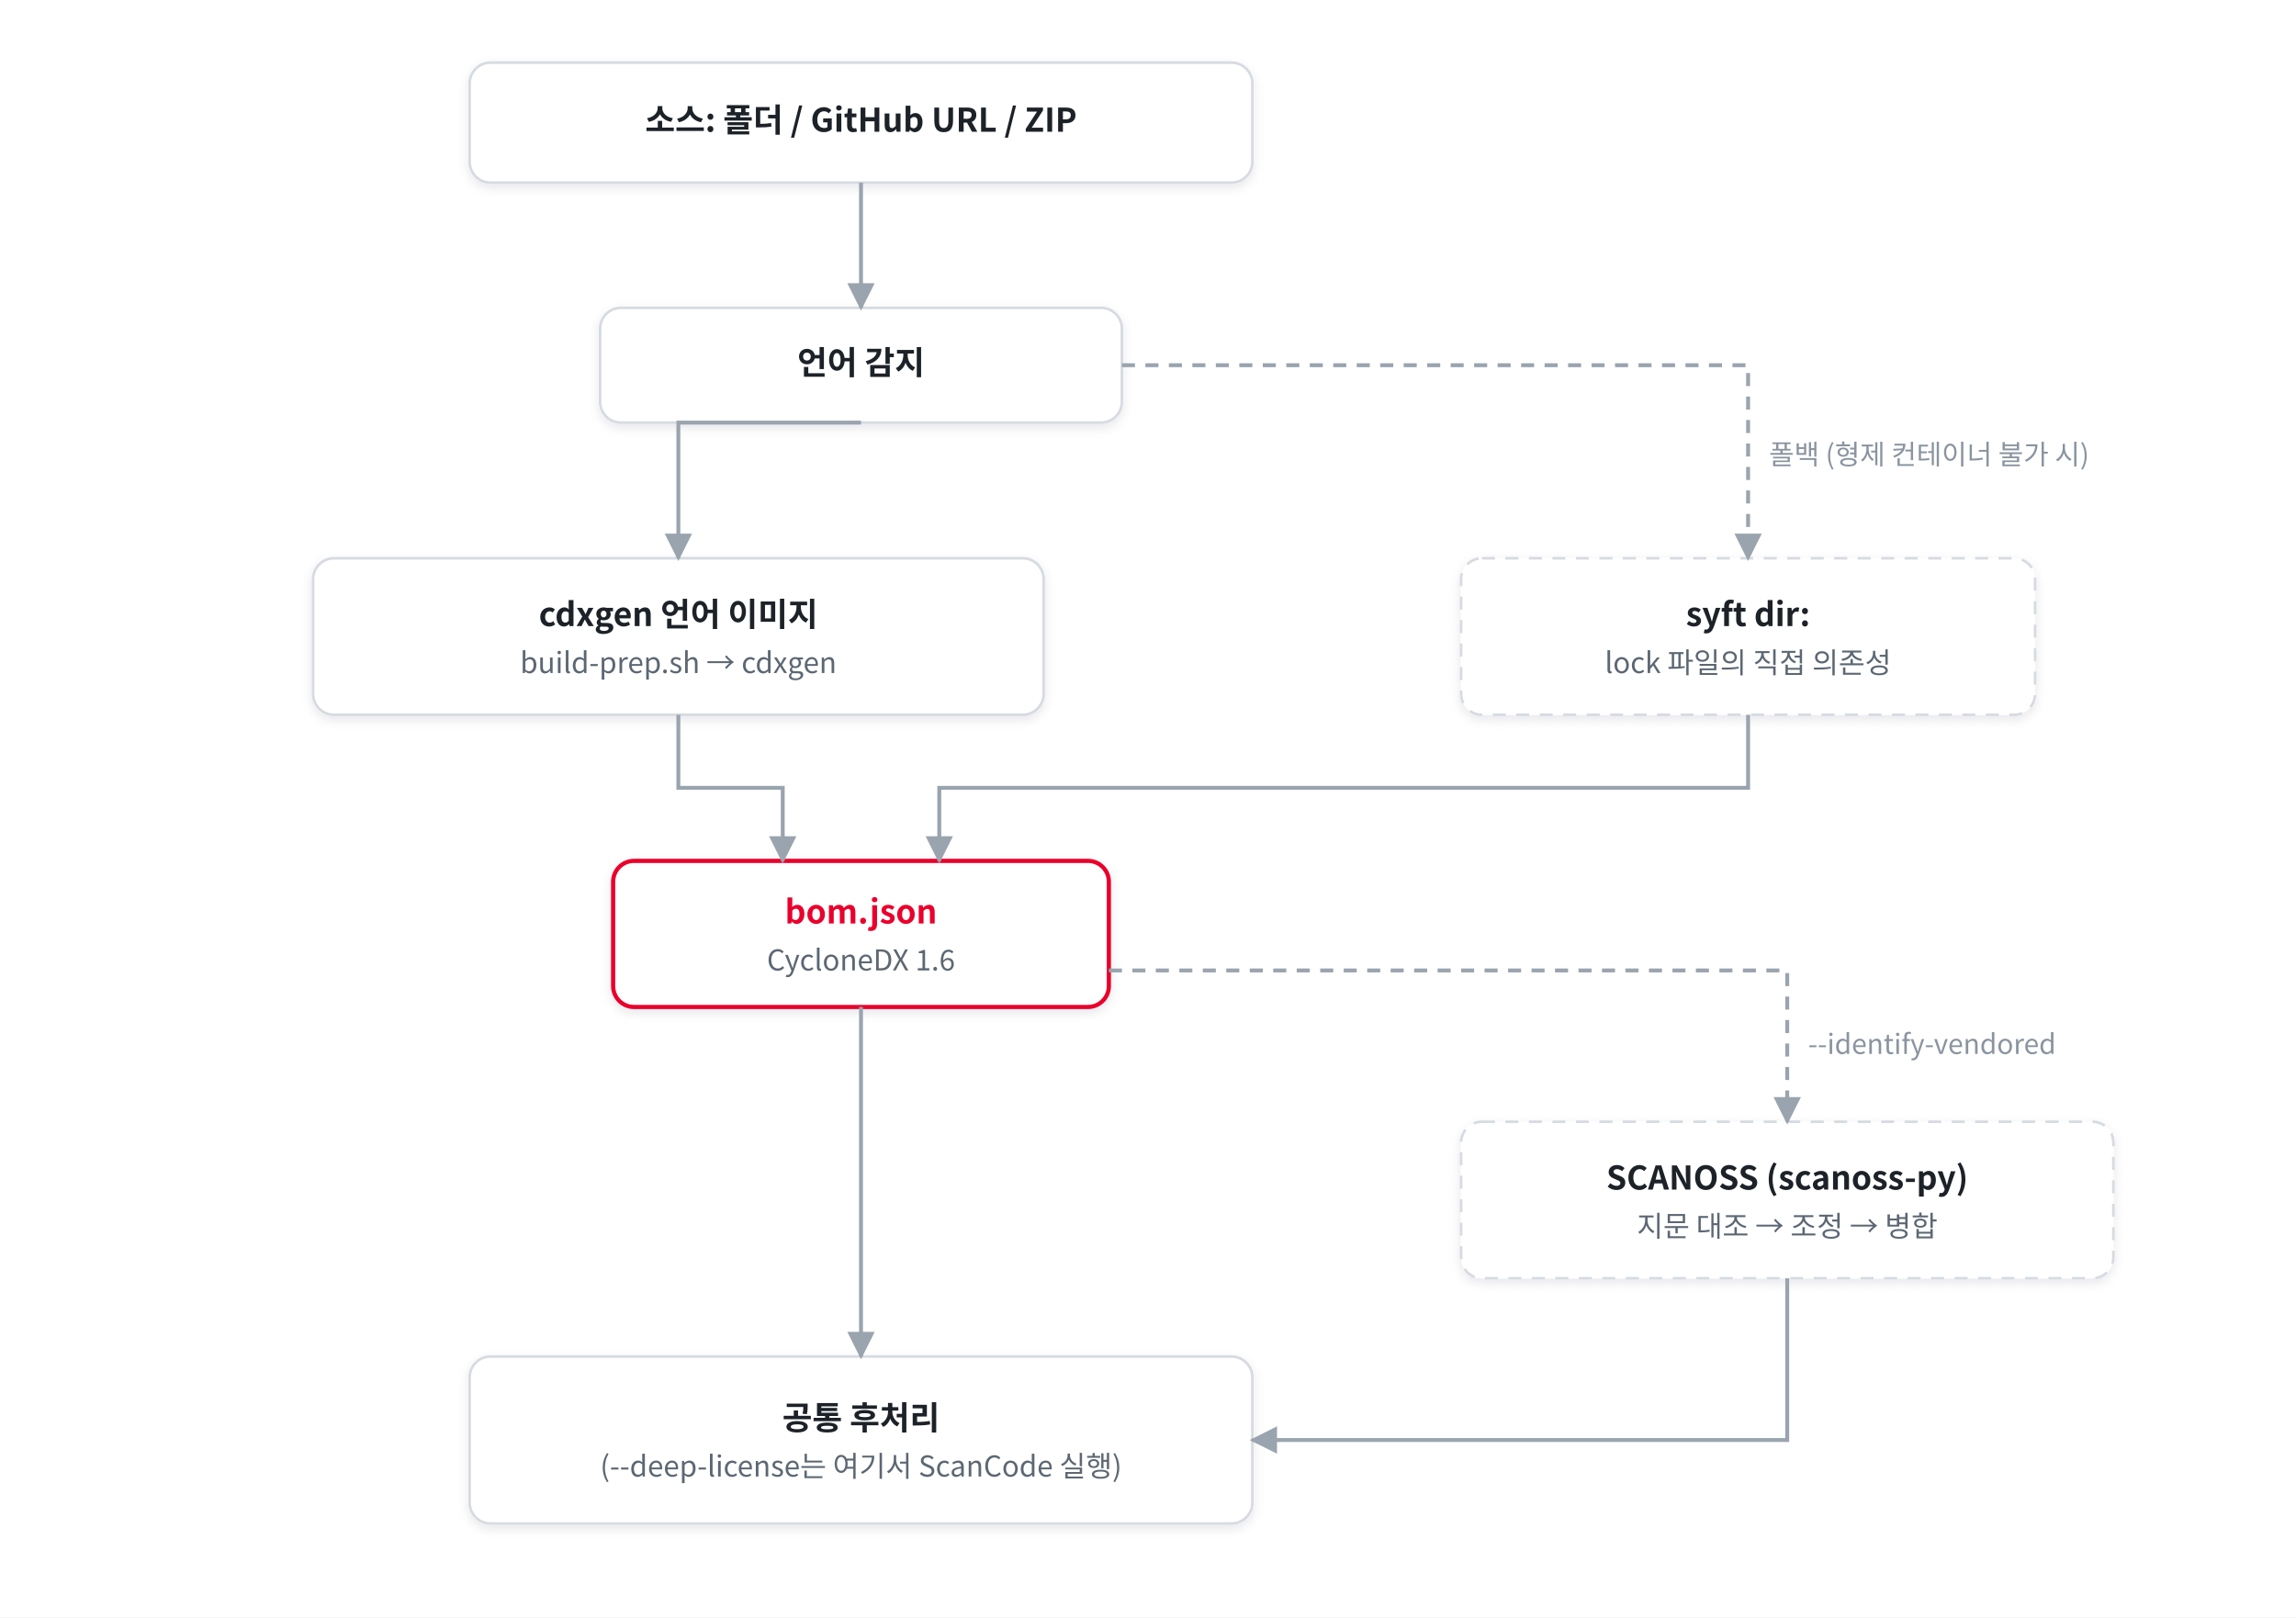
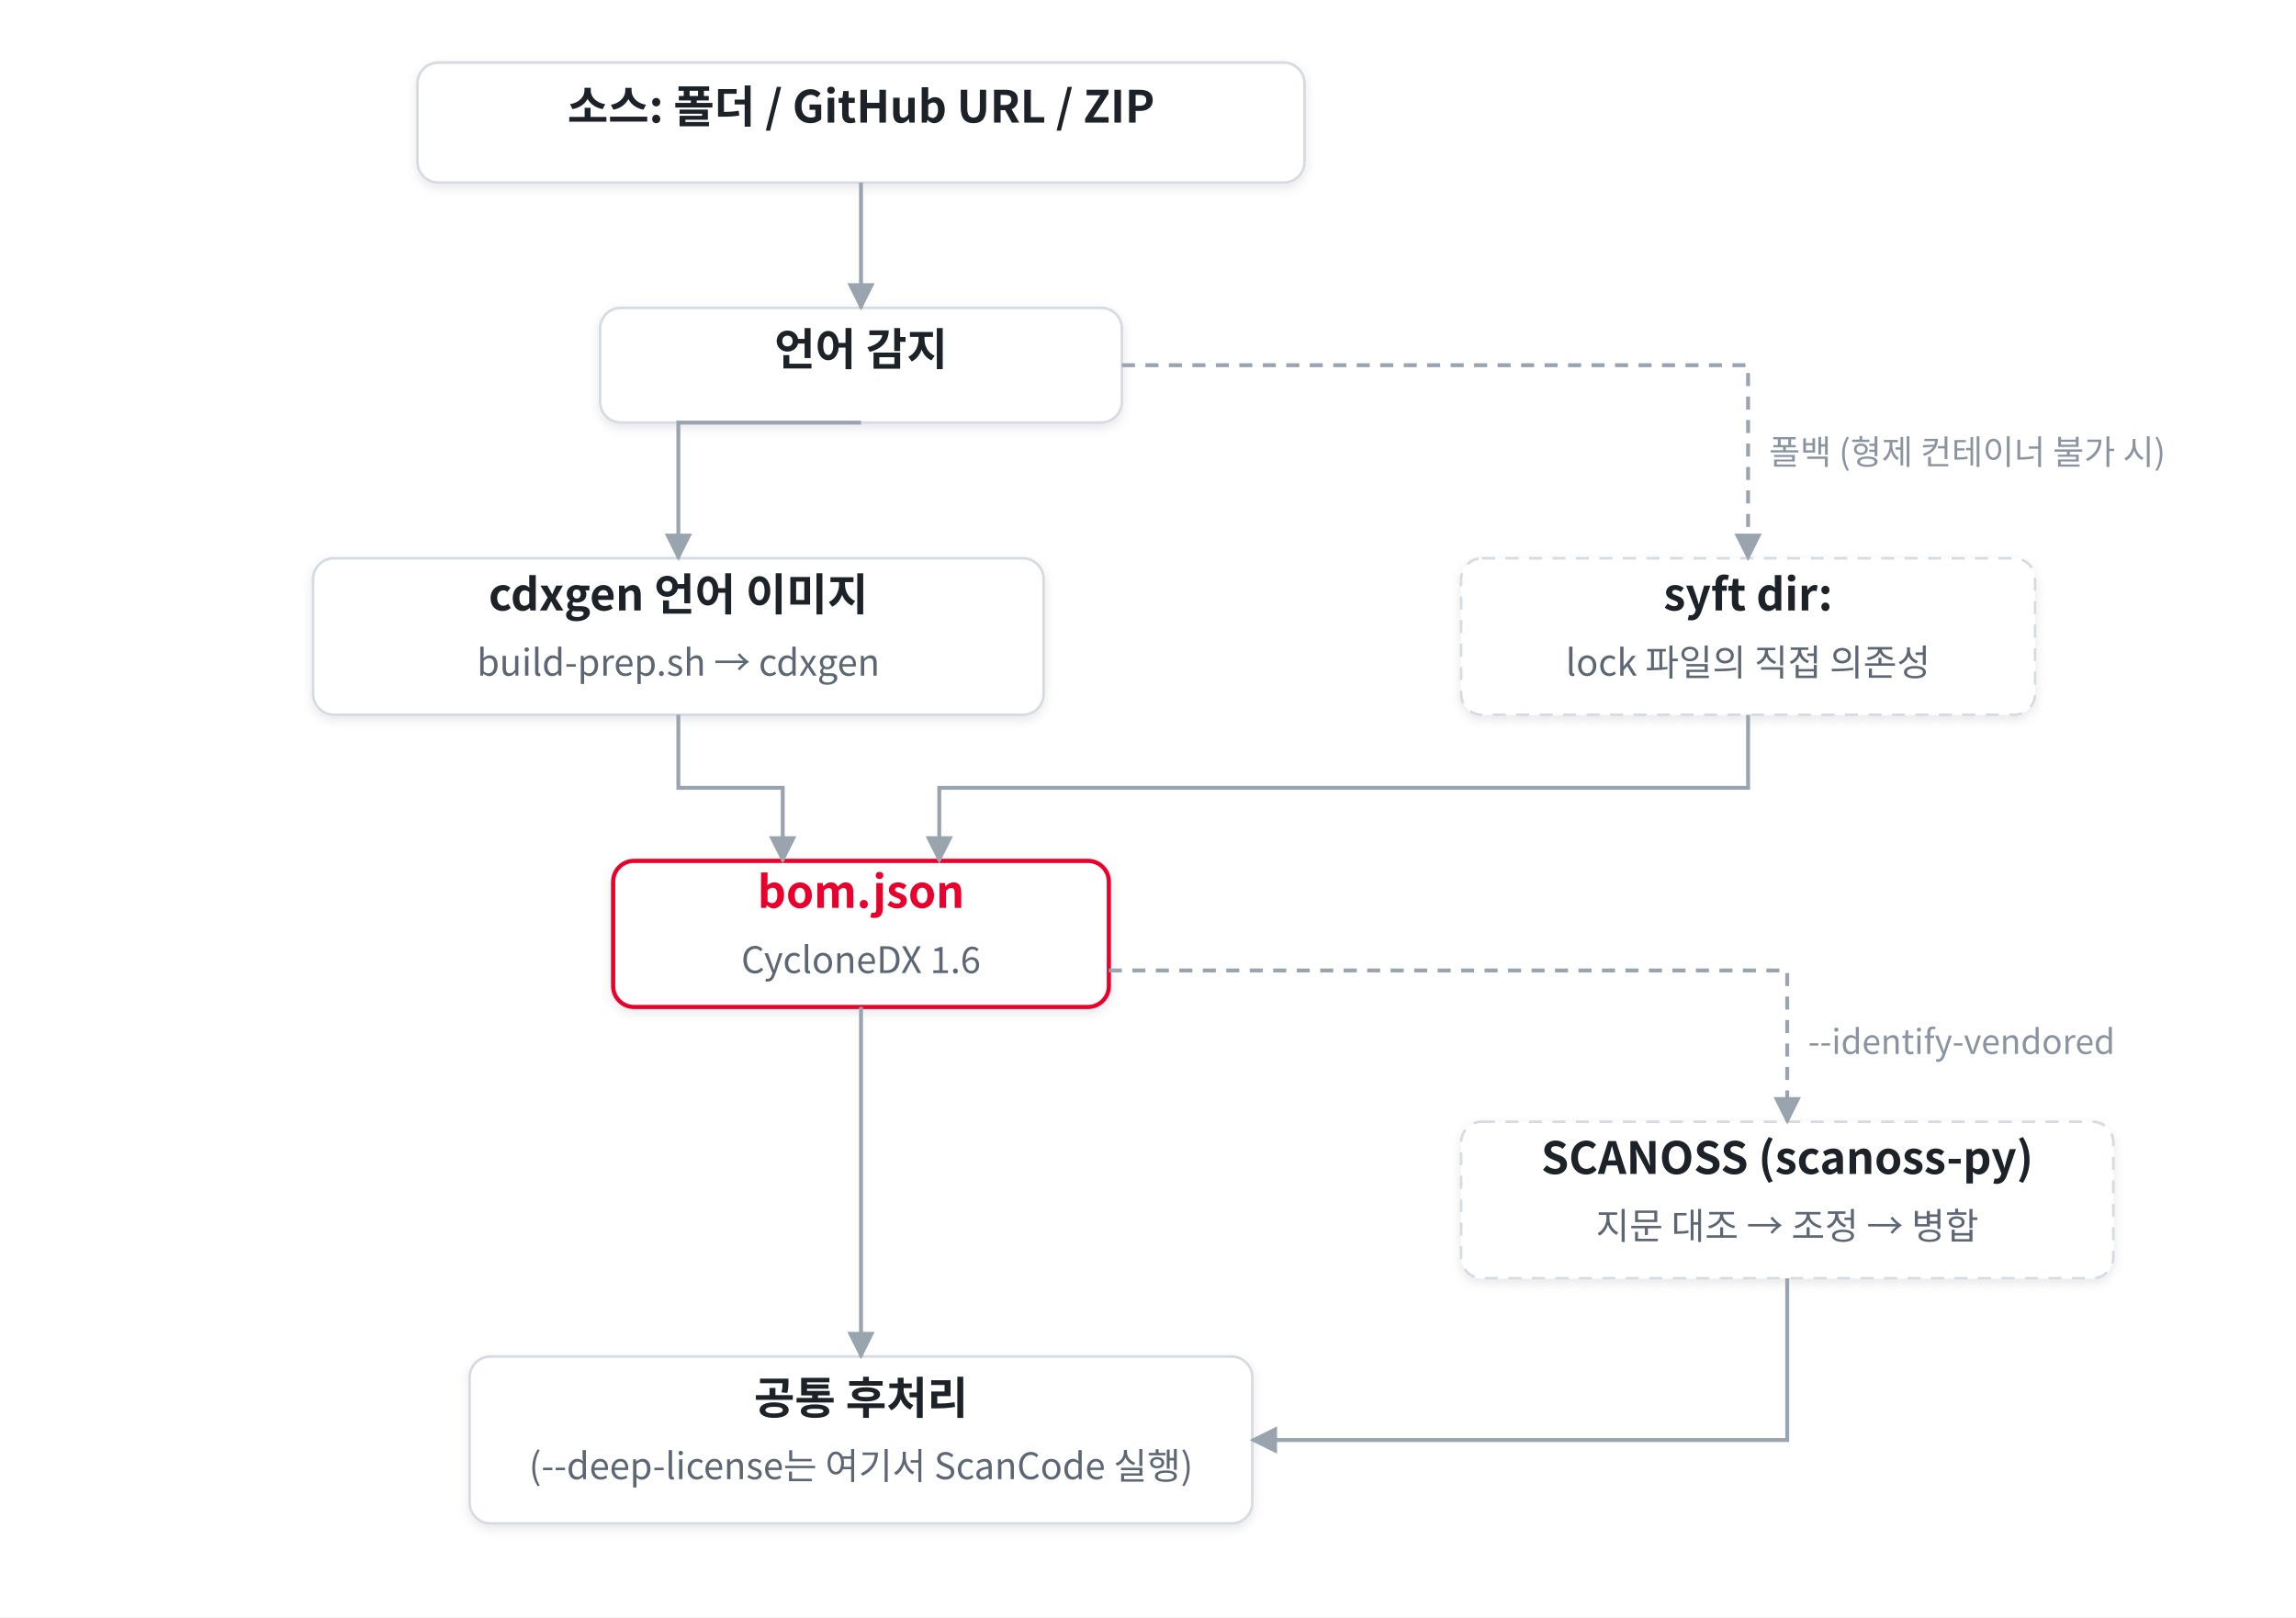
<svg xmlns="http://www.w3.org/2000/svg" width="880" height="620" viewBox="0 0 880 620">
  <defs>
    <marker id="arr" viewBox="0 0 10 10" refX="9" refY="5" markerWidth="7" markerHeight="7" orient="auto-start-reverse">
      <path d="M0,0 L10,5 L0,10 z" fill="#9aa4af" />
    </marker>
    <filter id="sh" x="-20%" y="-20%" width="140%" height="160%">
      <feDropShadow dx="0" dy="1.5" stdDeviation="2" flood-color="#1c2228" flood-opacity="0.10" />
    </filter>
  </defs>
  <rect width="880" height="620" fill="#ffffff" />
-   <rect x="180" y="24" width="300" height="46" rx="8" fill="#ffffff" stroke="#d6dbe1" stroke-width="1" filter="url(#sh)" />
-   <text x="330.0" y="50.5" text-anchor="middle" font-family="'Apple SD Gothic Neo','Noto Sans CJK KR','Malgun Gothic',sans-serif" font-size="12.5" font-weight="600" fill="#1c2228">소스: 폴더 / GitHub URL / ZIP</text>
+   <rect x="160" y="24" width="340" height="46" rx="8" fill="#ffffff" stroke="#d6dbe1" stroke-width="1" filter="url(#sh)" />
+   <text x="330.0" y="47.0" text-anchor="middle" font-family="'Apple SD Gothic Neo','Noto Sans CJK KR','Malgun Gothic',sans-serif" font-size="17" font-weight="600" fill="#1c2228">소스: 폴더 / GitHub URL / ZIP</text>
  <rect x="230" y="118" width="200" height="44" rx="8" fill="#ffffff" stroke="#d6dbe1" stroke-width="1" filter="url(#sh)" />
-   <text x="330.0" y="143.5" text-anchor="middle" font-family="'Apple SD Gothic Neo','Noto Sans CJK KR','Malgun Gothic',sans-serif" font-size="12.5" font-weight="600" fill="#1c2228">언어 감지</text>
+   <text x="330.0" y="140.0" text-anchor="middle" font-family="'Apple SD Gothic Neo','Noto Sans CJK KR','Malgun Gothic',sans-serif" font-size="17" font-weight="600" fill="#1c2228">언어 감지</text>
  <path d="M330,70 L330,118" fill="none" stroke="#9aa4af" stroke-width="1.5" marker-end="url(#arr)" />
  <rect x="120" y="214" width="280" height="60" rx="8" fill="#ffffff" stroke="#d6dbe1" stroke-width="1" filter="url(#sh)" />
-   <text x="260.0" y="240.0" text-anchor="middle" font-family="'Apple SD Gothic Neo','Noto Sans CJK KR','Malgun Gothic',sans-serif" font-size="12.5" font-weight="600" fill="#1c2228">cdxgen 언어 이미지</text>
-   <text x="260.0" y="258.0" text-anchor="middle" font-family="'Apple SD Gothic Neo','Noto Sans CJK KR','Malgun Gothic',sans-serif" font-size="11" fill="#5c6773">build-prep.sh → cdxgen</text>
+   <text x="260.0" y="234.0" text-anchor="middle" font-family="'Apple SD Gothic Neo','Noto Sans CJK KR','Malgun Gothic',sans-serif" font-size="17" font-weight="600" fill="#1c2228">cdxgen 언어 이미지</text>
+   <text x="260.0" y="259.0" text-anchor="middle" font-family="'Apple SD Gothic Neo','Noto Sans CJK KR','Malgun Gothic',sans-serif" font-size="14" fill="#5c6773">build-prep.sh → cdxgen</text>
  <rect x="560" y="214" width="220" height="60" rx="8" fill="#ffffff" stroke="#d6dbe1" stroke-width="1" stroke-dasharray="5 4" filter="url(#sh)" />
-   <text x="670.0" y="240.0" text-anchor="middle" font-family="'Apple SD Gothic Neo','Noto Sans CJK KR','Malgun Gothic',sans-serif" font-size="12.5" font-weight="600" fill="#1c2228">syft dir:</text>
-   <text x="670.0" y="258.0" text-anchor="middle" font-family="'Apple SD Gothic Neo','Noto Sans CJK KR','Malgun Gothic',sans-serif" font-size="11" fill="#5c6773">lock 파일의 직접 의존성</text>
+   <text x="670.0" y="234.0" text-anchor="middle" font-family="'Apple SD Gothic Neo','Noto Sans CJK KR','Malgun Gothic',sans-serif" font-size="17" font-weight="600" fill="#1c2228">syft dir:</text>
+   <text x="670.0" y="259.0" text-anchor="middle" font-family="'Apple SD Gothic Neo','Noto Sans CJK KR','Malgun Gothic',sans-serif" font-size="14" fill="#5c6773">lock 파일의 직접 의존성</text>
  <path d="M330,162 L260,162 L260,214" fill="none" stroke="#9aa4af" stroke-width="1.5" marker-end="url(#arr)" />
  <path d="M430,140 L670,140 L670,214" fill="none" stroke="#9aa4af" stroke-width="1.5" stroke-dasharray="5 4" marker-end="url(#arr)" />
-   <text x="678" y="178" text-anchor="start" font-family="'Apple SD Gothic Neo','Noto Sans CJK KR','Malgun Gothic',sans-serif" font-size="10.5" font-weight="400" fill="#8a94a0">폴백 (형제 컨테이너 불가 시)</text>
+   <text x="678" y="178" text-anchor="start" font-family="'Apple SD Gothic Neo','Noto Sans CJK KR','Malgun Gothic',sans-serif" font-size="13" font-weight="400" fill="#8a94a0">폴백 (형제 컨테이너 불가 시)</text>
  <rect x="235" y="330" width="190" height="56" rx="8" fill="#ffffff" stroke="#EA002C" stroke-width="1.6" filter="url(#sh)" />
-   <text x="330.0" y="354.0" text-anchor="middle" font-family="'Apple SD Gothic Neo','Noto Sans CJK KR','Malgun Gothic',sans-serif" font-size="12.5" font-weight="600" fill="#EA002C">bom.json</text>
-   <text x="330.0" y="372.0" text-anchor="middle" font-family="'Apple SD Gothic Neo','Noto Sans CJK KR','Malgun Gothic',sans-serif" font-size="11" fill="#5c6773">CycloneDX 1.6</text>
+   <text x="330.0" y="348.0" text-anchor="middle" font-family="'Apple SD Gothic Neo','Noto Sans CJK KR','Malgun Gothic',sans-serif" font-size="17" font-weight="600" fill="#EA002C">bom.json</text>
+   <text x="330.0" y="373.0" text-anchor="middle" font-family="'Apple SD Gothic Neo','Noto Sans CJK KR','Malgun Gothic',sans-serif" font-size="14" fill="#5c6773">CycloneDX 1.6</text>
  <path d="M260,274 L260,302 L300,302 L300,330" fill="none" stroke="#9aa4af" stroke-width="1.5" marker-end="url(#arr)" />
  <path d="M670,274 L670,302 L360,302 L360,330" fill="none" stroke="#9aa4af" stroke-width="1.5" marker-end="url(#arr)" />
  <rect x="560" y="430" width="250" height="60" rx="8" fill="#ffffff" stroke="#d6dbe1" stroke-width="1" stroke-dasharray="5 4" filter="url(#sh)" />
-   <text x="685.0" y="456.0" text-anchor="middle" font-family="'Apple SD Gothic Neo','Noto Sans CJK KR','Malgun Gothic',sans-serif" font-size="12.5" font-weight="600" fill="#1c2228">SCANOSS (scanoss-py)</text>
-   <text x="685.0" y="474.0" text-anchor="middle" font-family="'Apple SD Gothic Neo','Noto Sans CJK KR','Malgun Gothic',sans-serif" font-size="11" fill="#5c6773">지문 대조 → 조정 → 병합</text>
+   <text x="685.0" y="450.0" text-anchor="middle" font-family="'Apple SD Gothic Neo','Noto Sans CJK KR','Malgun Gothic',sans-serif" font-size="17" font-weight="600" fill="#1c2228">SCANOSS (scanoss-py)</text>
+   <text x="685.0" y="475.0" text-anchor="middle" font-family="'Apple SD Gothic Neo','Noto Sans CJK KR','Malgun Gothic',sans-serif" font-size="14" fill="#5c6773">지문 대조 → 조정 → 병합</text>
  <path d="M425,372 L685,372 L685,430" fill="none" stroke="#9aa4af" stroke-width="1.5" stroke-dasharray="5 4" marker-end="url(#arr)" />
-   <text x="693" y="404" text-anchor="start" font-family="'Apple SD Gothic Neo','Noto Sans CJK KR','Malgun Gothic',sans-serif" font-size="10.5" font-weight="400" fill="#8a94a0">--identify-vendored</text>
+   <text x="693" y="404" text-anchor="start" font-family="'Apple SD Gothic Neo','Noto Sans CJK KR','Malgun Gothic',sans-serif" font-size="13" font-weight="400" fill="#8a94a0">--identify-vendored</text>
  <rect x="180" y="520" width="300" height="64" rx="8" fill="#ffffff" stroke="#d6dbe1" stroke-width="1" filter="url(#sh)" />
-   <text x="330.0" y="548.0" text-anchor="middle" font-family="'Apple SD Gothic Neo','Noto Sans CJK KR','Malgun Gothic',sans-serif" font-size="12.5" font-weight="600" fill="#1c2228">공통 후처리</text>
-   <text x="330.0" y="566.0" text-anchor="middle" font-family="'Apple SD Gothic Neo','Noto Sans CJK KR','Malgun Gothic',sans-serif" font-size="11" fill="#5c6773">(--deep-license는 여기서 ScanCode 실행)</text>
+   <text x="330.0" y="542.0" text-anchor="middle" font-family="'Apple SD Gothic Neo','Noto Sans CJK KR','Malgun Gothic',sans-serif" font-size="17" font-weight="600" fill="#1c2228">공통 후처리</text>
+   <text x="330.0" y="567.0" text-anchor="middle" font-family="'Apple SD Gothic Neo','Noto Sans CJK KR','Malgun Gothic',sans-serif" font-size="14" fill="#5c6773">(--deep-license는 여기서 ScanCode 실행)</text>
  <path d="M330,386 L330,520" fill="none" stroke="#9aa4af" stroke-width="1.5" marker-end="url(#arr)" />
  <path d="M685,490 L685,552 L480,552" fill="none" stroke="#9aa4af" stroke-width="1.5" marker-end="url(#arr)" />
</svg>
